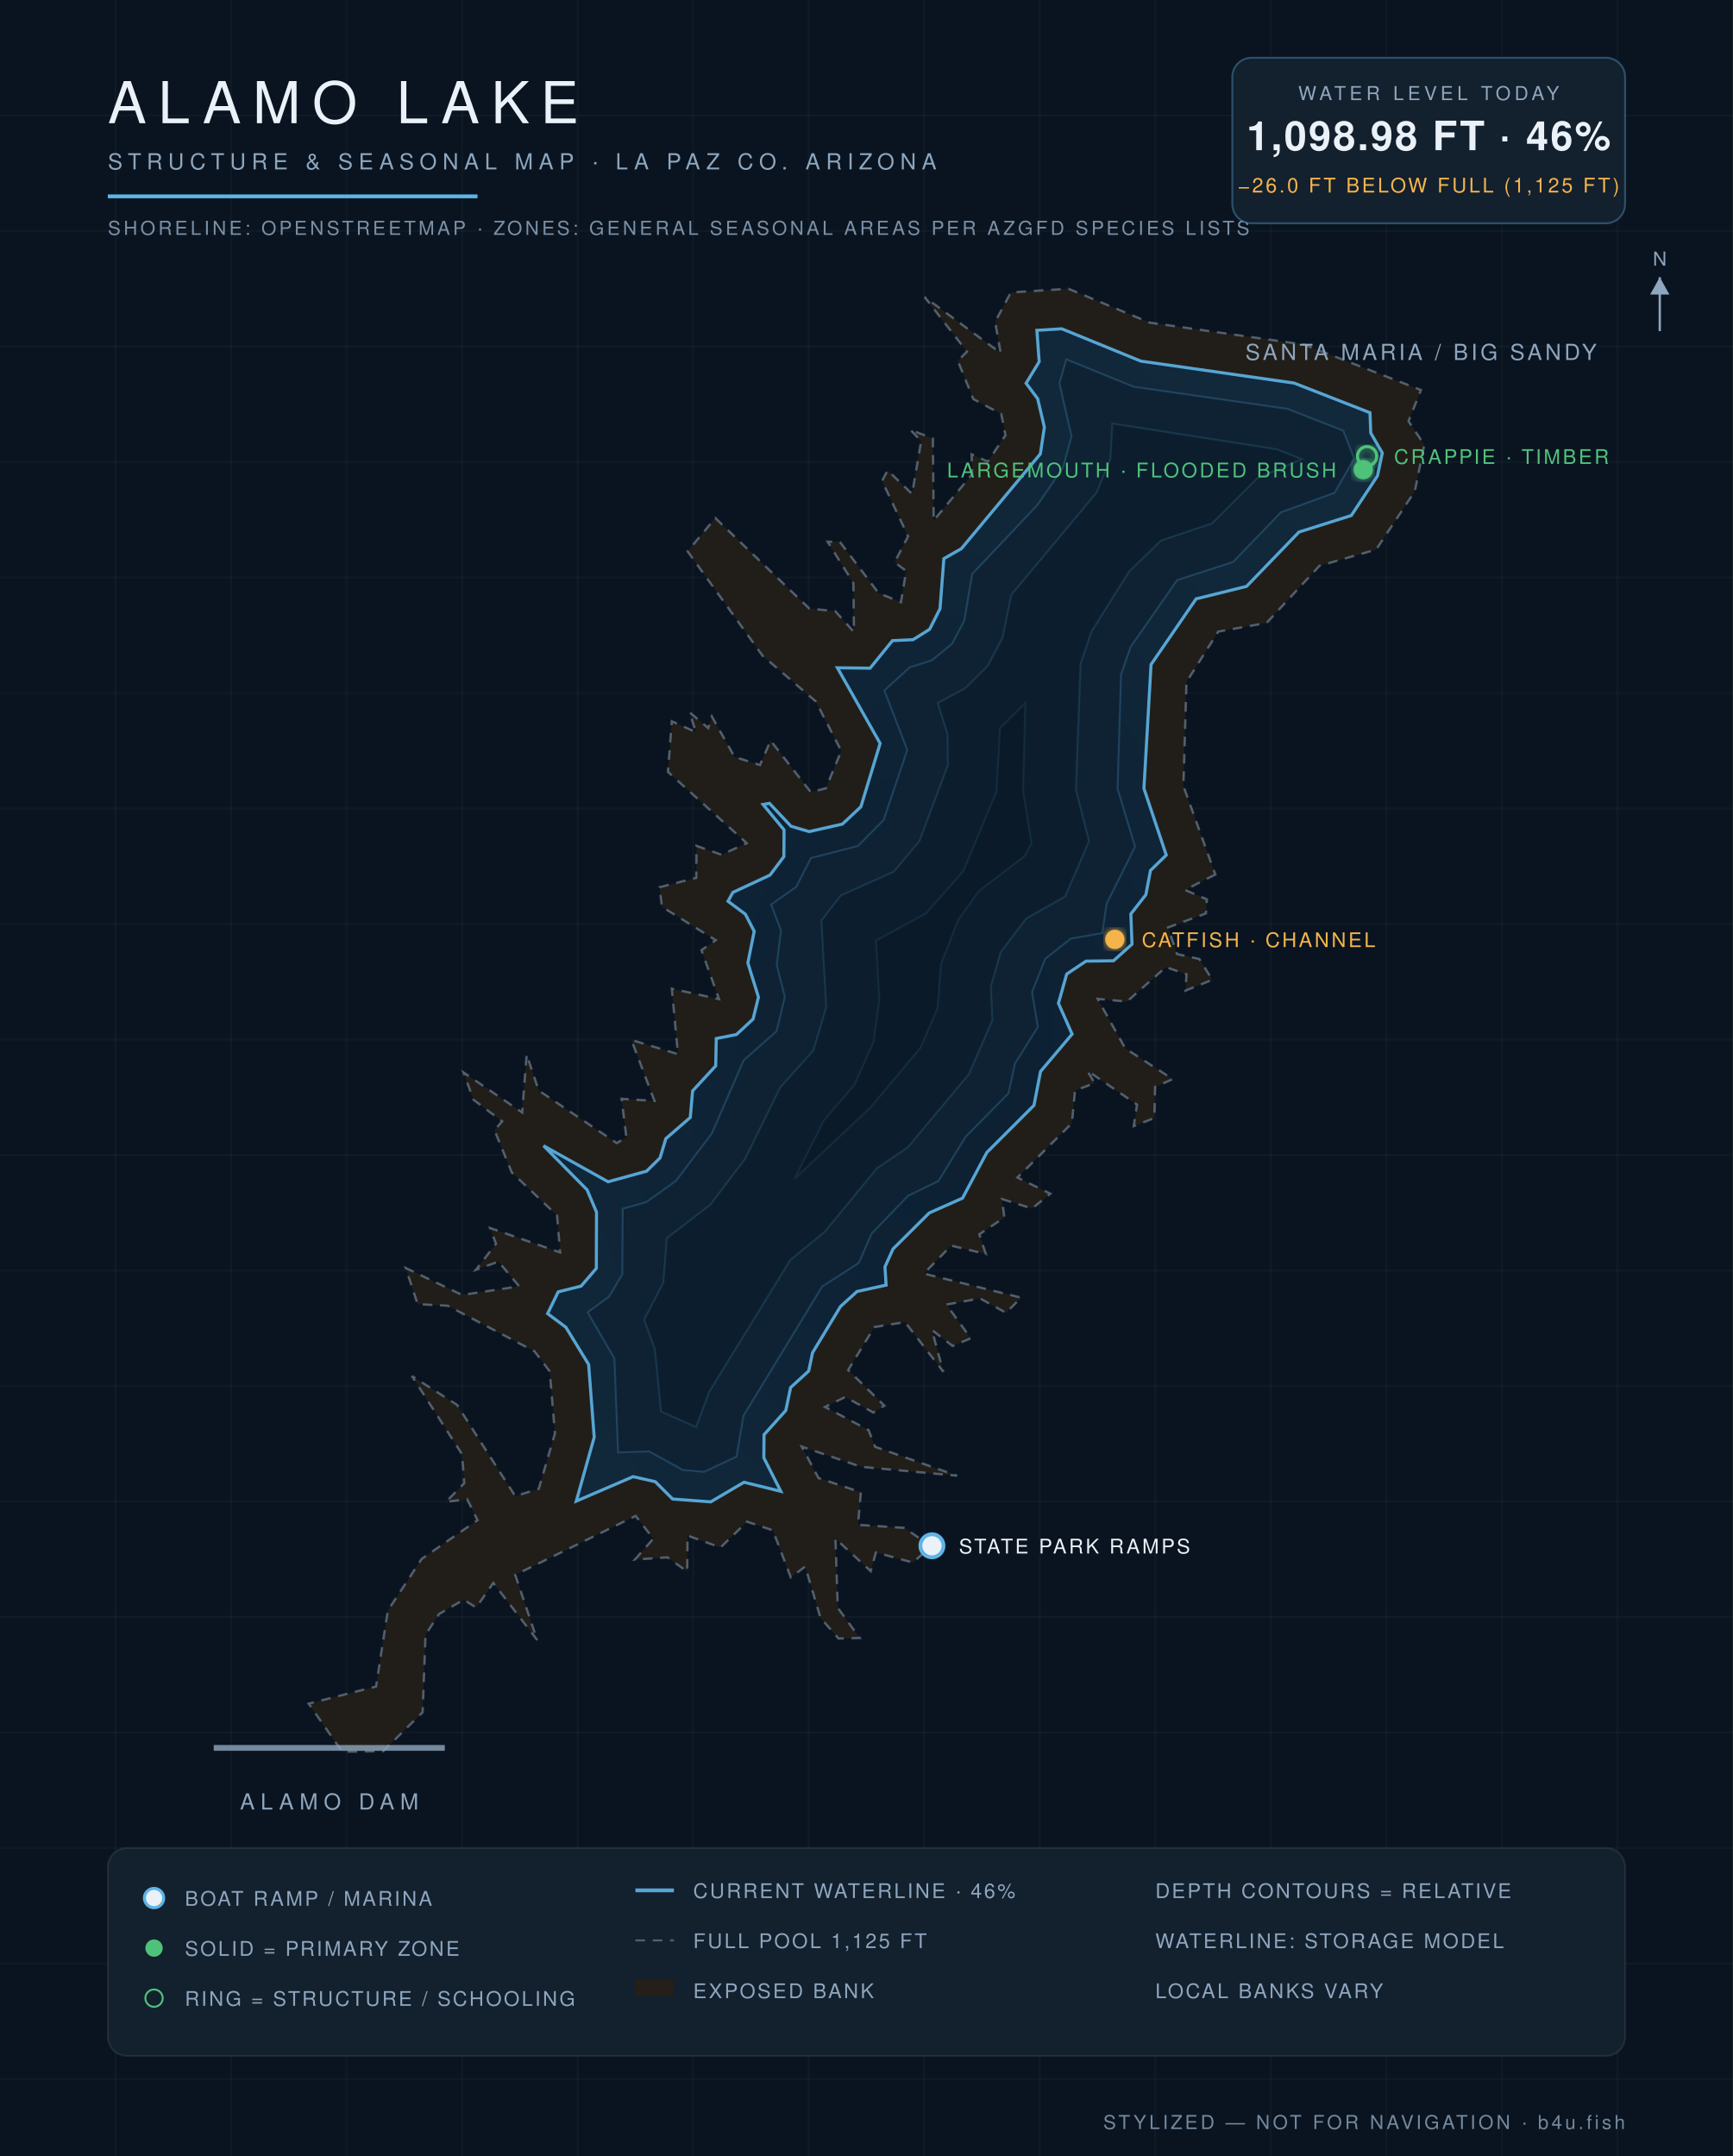
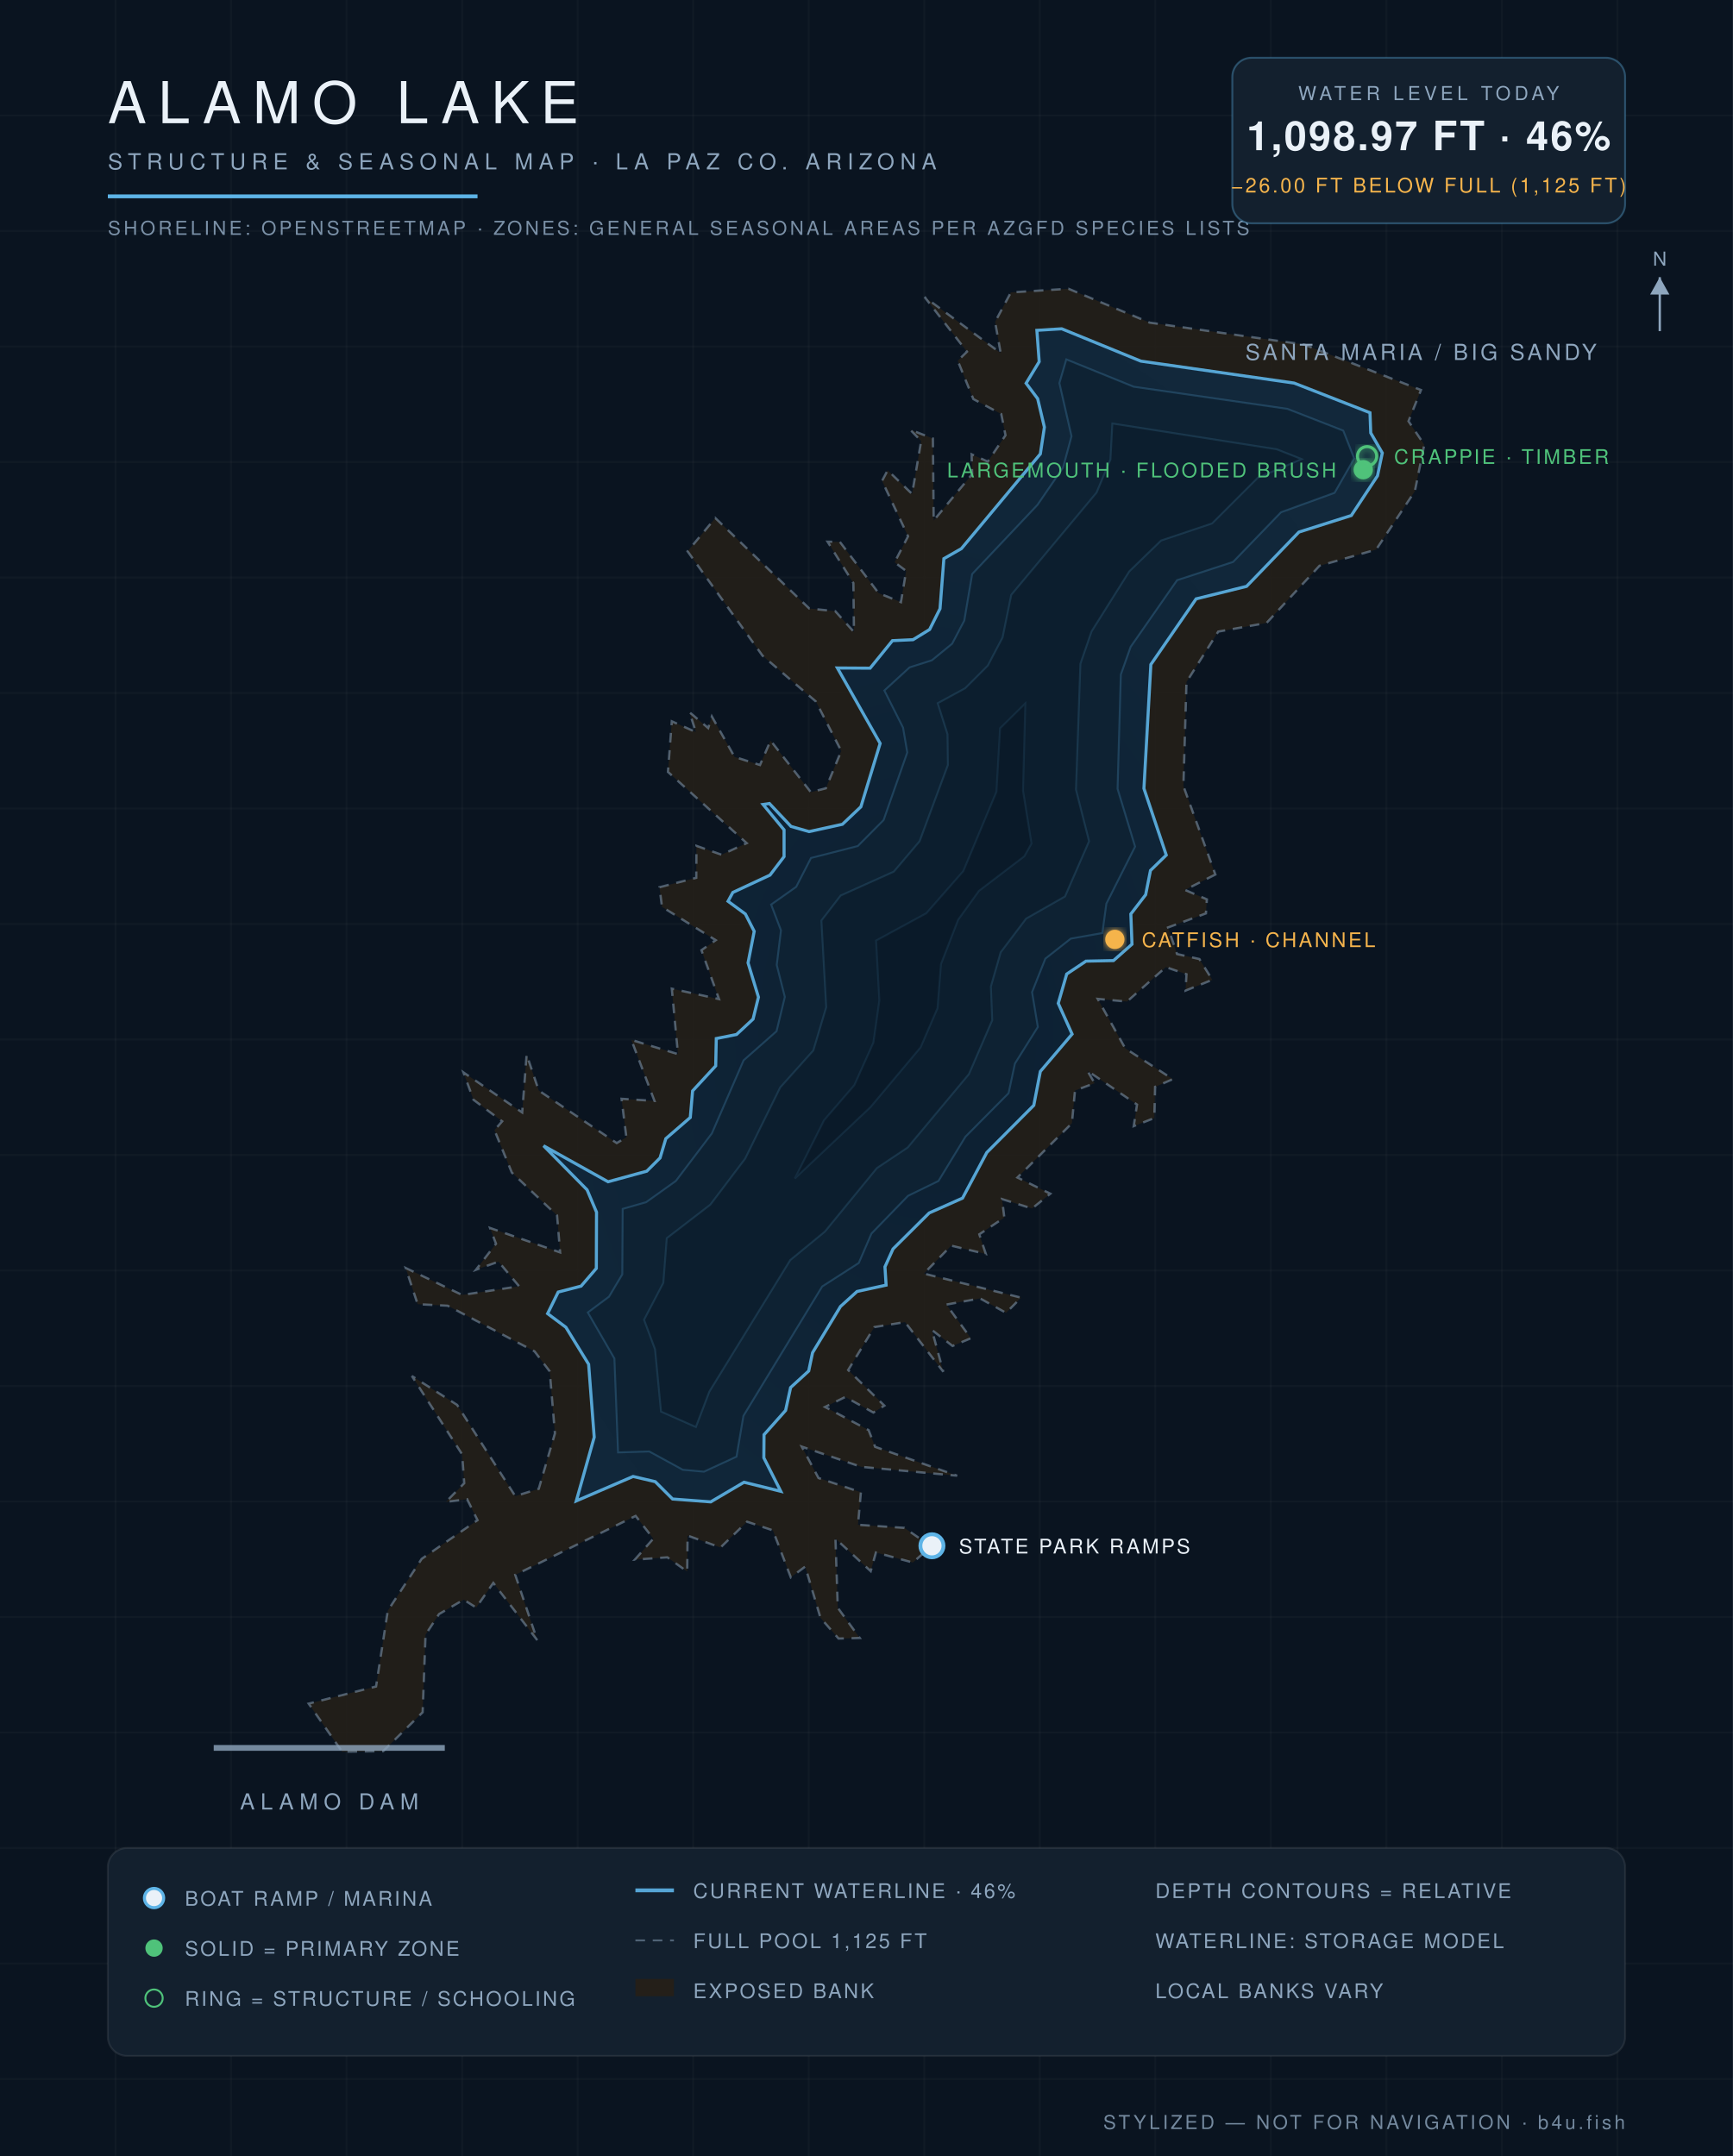
<svg xmlns="http://www.w3.org/2000/svg" viewBox="0 0 900 1120" font-family="Helvetica,Arial,sans-serif">
  <defs>
    <radialGradient id="wg" cx="45%" cy="60%" r="80%">
      <stop offset="0%" stop-color="#0c1f31" />
      <stop offset="55%" stop-color="#102639" />
      <stop offset="100%" stop-color="#13293c" />
    </radialGradient>
    <filter id="glow">
      <feGaussianBlur stdDeviation="2.2" result="b" />
      <feMerge>
        <feMergeNode in="b" />
        <feMergeNode in="SourceGraphic" />
      </feMerge>
    </filter>
  </defs>
  <rect width="900" height="1120" fill="#0a1420" />
  <g stroke="#ffffff" stroke-opacity="0.025">
    <line x1="60" y1="0" x2="60" y2="1120" />
    <line x1="120" y1="0" x2="120" y2="1120" />
    <line x1="180" y1="0" x2="180" y2="1120" />
    <line x1="240" y1="0" x2="240" y2="1120" />
    <line x1="300" y1="0" x2="300" y2="1120" />
    <line x1="360" y1="0" x2="360" y2="1120" />
    <line x1="420" y1="0" x2="420" y2="1120" />
    <line x1="480" y1="0" x2="480" y2="1120" />
    <line x1="540" y1="0" x2="540" y2="1120" />
    <line x1="600" y1="0" x2="600" y2="1120" />
    <line x1="660" y1="0" x2="660" y2="1120" />
    <line x1="720" y1="0" x2="720" y2="1120" />
    <line x1="780" y1="0" x2="780" y2="1120" />
    <line x1="840" y1="0" x2="840" y2="1120" />
    <line x1="0" y1="60" x2="900" y2="60" />
    <line x1="0" y1="120" x2="900" y2="120" />
    <line x1="0" y1="180" x2="900" y2="180" />
    <line x1="0" y1="240" x2="900" y2="240" />
    <line x1="0" y1="300" x2="900" y2="300" />
    <line x1="0" y1="360" x2="900" y2="360" />
    <line x1="0" y1="420" x2="900" y2="420" />
    <line x1="0" y1="480" x2="900" y2="480" />
    <line x1="0" y1="540" x2="900" y2="540" />
    <line x1="0" y1="600" x2="900" y2="600" />
    <line x1="0" y1="660" x2="900" y2="660" />
    <line x1="0" y1="720" x2="900" y2="720" />
    <line x1="0" y1="780" x2="900" y2="780" />
    <line x1="0" y1="840" x2="900" y2="840" />
    <line x1="0" y1="900" x2="900" y2="900" />
    <line x1="0" y1="960" x2="900" y2="960" />
    <line x1="0" y1="1020" x2="900" y2="1020" />
    <line x1="0" y1="1080" x2="900" y2="1080" />
  </g>
  <path d="M 631.2,454.3 L 615.4,462.3 L 626.8,467.2 L 626.3,474.5 L 606.6,481.8 L 611.3,495.6 L 622.9,498.2 L 629.6,509.0 L 615.7,514.6 L 616.2,506.1 L 605.5,502.4 L 585.3,520.3 L 570.1,518.9 L 584.4,544.6 L 609.1,560.6 L 599.9,564.6 L 599.5,580.8 L 588.8,585.0 L 590.5,573.8 L 564.7,556.2 L 568.5,562.7 L 558.3,566.5 L 556.7,583.5 L 528.4,611.7 L 545.5,620.1 L 536.0,627.8 L 520.4,622.9 L 521.6,632.5 L 508.6,641.2 L 512.0,651.4 L 494.0,647.1 L 479.8,661.6 L 530.3,674.1 L 522.5,682.0 L 509.0,674.5 L 491.5,677.7 L 504.2,695.2 L 494.7,699.2 L 484.0,690.9 L 489.9,712.6 L 470.0,686.8 L 454.1,689.4 L 440.5,711.7 L 459.3,730.2 L 453.6,733.8 L 439.0,725.7 L 428.5,730.9 L 451.1,742.9 L 454.5,751.6 L 497.1,766.6 L 447.3,762.0 L 416.4,751.5 L 425.1,767.8 L 447.1,775.2 L 445.6,792.1 L 469.7,793.7 L 483.6,803.3 L 474.1,811.7 L 454.9,806.5 L 452.2,816.2 L 433.9,799.3 L 435.1,835.2 L 446.5,850.9 L 435.5,851.2 L 426.1,840.4 L 418.2,813.8 L 410.7,819.4 L 401.4,795.0 L 388.0,790.5 L 374.2,803.9 L 357.1,797.7 L 356.9,816.4 L 346.6,809.0 L 329.7,810.2 L 339.3,799.3 L 330.1,787.5 L 267.6,818.1 L 279.0,852.0 L 256.2,822.3 L 247.3,835.1 L 240.8,831.0 L 228.0,838.5 L 221.0,849.2 L 219.5,889.5 L 199.0,909.7 L 177.7,910.0 L 160.3,885.0 L 195.3,876.1 L 201.4,836.7 L 219.0,809.8 L 248.0,789.7 L 242.6,778.8 L 231.6,780.2 L 241.1,770.5 L 240.0,755.5 L 213.9,714.8 L 237.4,729.8 L 267.6,777.2 L 279.8,773.4 L 288.2,744.6 L 285.5,712.4 L 277.6,702.0 L 232.5,678.3 L 216.9,677.5 L 210.7,658.7 L 240.0,672.7 L 269.6,668.2 L 258.9,655.4 L 247.2,659.6 L 257.6,646.1 L 254.5,637.9 L 290.9,650.6 L 289.3,631.4 L 265.8,609.1 L 256.8,587.1 L 260.8,582.5 L 245.9,571.3 L 240.7,557.1 L 271.2,577.9 L 273.5,547.8 L 279.8,566.5 L 320.3,593.8 L 325.3,590.8 L 322.8,570.8 L 339.9,571.9 L 327.9,540.2 L 352.1,547.6 L 348.9,513.6 L 373.4,519.0 L 364.3,493.6 L 371.7,488.4 L 343.8,471.1 L 342.5,460.9 L 361.6,456.0 L 361.7,439.4 L 374.7,444.0 L 387.8,438.0 L 346.9,401.0 L 348.9,374.7 L 361.4,380.3 L 358.1,370.0 L 367.8,378.2 L 369.7,372.2 L 381.5,393.2 L 394.7,397.4 L 400.2,384.7 L 421.1,411.5 L 428.9,409.5 L 436.9,390.1 L 423.7,364.4 L 396.0,340.6 L 357.1,286.4 L 371.5,269.1 L 420.3,316.1 L 433.8,317.5 L 443.5,328.3 L 443.2,302.9 L 429.8,281.4 L 436.2,281.5 L 456.3,308.1 L 467.9,312.8 L 470.6,296.6 L 464.6,292.1 L 471.6,278.6 L 458.1,249.8 L 461.0,244.3 L 473.7,256.6 L 478.4,229.1 L 472.7,223.2 L 484.5,227.8 L 484.9,270.4 L 504.9,246.3 L 504.6,236.0 L 513.0,239.8 L 522.2,226.1 L 520.0,215.1 L 505.5,207.3 L 497.4,187.4 L 502.2,182.7 L 480.2,154.3 L 519.7,183.4 L 516.8,167.2 L 525.0,151.9 L 554.9,150.0 L 597.1,167.6 L 677.3,179.0 L 738.0,202.6 L 731.5,218.8 L 739.7,231.0 L 734.8,255.2 L 714.7,285.5 L 685.3,293.9 L 657.8,323.6 L 632.7,328.1 L 616.2,354.3 L 614.6,408.3 L 631.2,454.3 Z" fill="#241f19" fill-opacity="0.9" stroke="#8ea6be" stroke-opacity="0.5" stroke-width="1.2" stroke-dasharray="5 4" />
-   <path d="M 299.3,779.8 L 308.6,746.6 L 305.7,708.8 L 293.9,689.5 L 284.4,682.4 L 289.9,671.1 L 301.8,668.1 L 309.7,658.9 L 309.8,629.7 L 304.9,618.1 L 282.3,595.2 L 315.8,613.9 L 335.8,608.4 L 342.8,601.5 L 345.8,591.5 L 358.5,580.5 L 359.7,566.7 L 371.7,553.7 L 372.0,539.5 L 382.5,537.4 L 391.1,529.4 L 393.9,518.0 L 388.4,500.2 L 391.7,483.8 L 387.1,474.9 L 378.1,468.2 L 380.6,463.6 L 399.9,454.6 L 407.1,445.0 L 407.2,431.1 L 396.3,417.9 L 399.6,417.3 L 410.8,429.2 L 420.2,432.0 L 437.5,428.1 L 447.1,419.1 L 457.1,386.2 L 434.9,346.9 L 451.9,347.1 L 463.5,332.8 L 474.2,332.3 L 482.8,326.9 L 488.2,316.2 L 490.2,290.2 L 499.3,285.0 L 540.3,235.8 L 542.4,221.9 L 538.9,207.1 L 532.9,199.1 L 539.7,187.9 L 538.5,171.6 L 551.4,170.8 L 592.5,187.6 L 672.1,199.0 L 711.5,214.4 L 711.9,224.9 L 717.9,235.3 L 715.4,247.2 L 701.8,267.8 L 674.6,276.4 L 647.4,304.6 L 621.2,311.1 L 597.8,345.2 L 594.1,409.6 L 605.7,444.2 L 597.5,452.2 L 595.1,464.8 L 587.3,474.8 L 587.9,490.5 L 578.3,499.1 L 564.0,499.3 L 554.0,506.0 L 549.7,521.2 L 556.8,537.2 L 540.4,556.6 L 537.0,574.2 L 512.5,598.7 L 499.9,622.4 L 482.6,630.1 L 463.8,648.8 L 459.6,658.1 L 460.2,667.6 L 445.1,670.9 L 436.5,678.7 L 422.0,702.7 L 420.0,712.2 L 410.6,720.8 L 408.1,732.7 L 396.8,745.3 L 396.7,757.3 L 405.5,774.7 L 386.4,770.0 L 369.1,780.2 L 349.3,778.7 L 340.3,769.7 L 328.8,767.1 L 299.3,779.8 Z" fill="url(#wg)" stroke="#5eb4e7" stroke-opacity="0.9" stroke-width="1.6" />
-   <path d="M 323.4,627.9 L 335.6,624.5 L 351.0,613.5 L 369.7,588.8 L 386.2,550.8 L 403.3,535.7 L 407.6,517.9 L 403.4,501.3 L 405.6,483.3 L 400.5,469.9 L 413.5,460.7 L 421.2,445.7 L 445.5,439.5 L 458.9,426.0 L 471.2,389.6 L 459.3,358.7 L 472.4,346.7 L 484.0,343.0 L 494.5,334.4 L 500.8,322.4 L 504.9,298.2 L 538.8,262.3 L 552.1,242.9 L 556.5,226.6 L 550.2,199.0 L 553.8,186.7 L 588.8,200.9 L 668.6,212.4 L 697.6,223.7 L 703.3,238.2 L 693.1,256.0 L 665.3,266.1 L 640.4,291.9 L 611.3,301.4 L 587.2,336.0 L 582.2,350.4 L 580.4,409.8 L 589.5,439.8 L 574.7,469.5 L 572.5,484.7 L 556.1,487.6 L 542.9,498.0 L 536.0,515.4 L 539.0,533.5 L 527.1,552.5 L 523.8,567.9 L 501.5,590.5 L 487.4,613.5 L 471.6,621.2 L 452.7,640.8 L 446.0,656.1 L 427.0,668.3 L 386.1,735.5 L 382.5,756.7 L 365.6,764.6 L 354.6,763.6 L 337.2,754.0 L 321.0,754.5 L 319.1,705.7 L 305.2,681.7 L 316.3,673.6 L 323.2,662.0 L 323.4,627.9 Z" fill="#0e2233" stroke="#5eb4e7" stroke-opacity="0.22" stroke-width="1" />
-   <path d="M 343.3,733.3 L 340.1,700.9 L 334.5,685.6 L 344.5,666.3 L 346.3,643.2 L 368.9,625.8 L 387.0,601.9 L 405.2,564.9 L 422.4,545.7 L 429.1,523.2 L 426.6,478.2 L 436.6,465.2 L 464.2,452.8 L 477.5,436.9 L 492.3,397.4 L 492.1,381.4 L 487.0,365.2 L 501.3,357.5 L 513.0,345.8 L 520.7,331.1 L 525.2,309.0 L 569.5,255.9 L 576.6,238.7 L 577.7,220.0 L 663.1,233.4 L 676.1,238.5 L 653.2,248.2 L 629.5,271.9 L 603.0,280.8 L 586.5,296.8 L 566.9,328.0 L 561.2,344.8 L 558.8,410.2 L 565.6,437.0 L 553.2,465.7 L 532.9,477.2 L 519.7,494.7 L 514.6,512.5 L 515.4,530.0 L 503.2,558.0 L 471.4,596.1 L 455.5,606.8 L 428.4,639.8 L 410.4,654.6 L 368.4,722.9 L 361.5,741.3 L 343.3,733.3 Z" fill="#0c1e2e" stroke="#5eb4e7" stroke-opacity="0.15" stroke-width="1" />
-   <path d="M 428.0,581.9 L 443.7,563.7 L 453.6,541.6 L 456.7,519.7 L 455.0,488.6 L 481.1,474.4 L 500.3,452.5 L 517.5,411.3 L 519.4,378.3 L 532.5,365.3 L 531.3,410.7 L 535.7,438.2 L 532.0,444.8 L 508.4,462.8 L 497.6,477.8 L 488.7,500.8 L 486.9,523.7 L 478.1,544.2 L 452.1,575.2 L 412.6,612.4 L 428.0,581.9 Z" fill="#0a1a29" stroke="#5eb4e7" stroke-opacity="0.1" stroke-width="1" />
+   <path d="M 299.3,779.7 L 308.6,746.6 L 305.7,708.7 L 293.9,689.5 L 284.4,682.4 L 289.9,671.2 L 301.8,668.1 L 309.7,658.9 L 309.8,629.7 L 304.9,618.1 L 282.3,595.2 L 315.8,613.9 L 335.9,608.4 L 342.8,601.5 L 345.8,591.5 L 358.5,580.5 L 359.7,566.7 L 371.7,553.7 L 372.0,539.5 L 382.5,537.4 L 391.1,529.4 L 393.9,518.0 L 388.5,500.2 L 391.7,483.8 L 387.1,474.8 L 378.1,468.2 L 380.6,463.6 L 399.9,454.6 L 407.2,445.0 L 407.2,431.1 L 396.3,417.9 L 399.6,417.4 L 410.8,429.3 L 420.2,432.0 L 437.5,428.2 L 447.1,419.1 L 457.1,386.2 L 434.9,347.0 L 451.9,347.1 L 463.5,332.8 L 474.2,332.3 L 482.8,327.0 L 488.2,316.2 L 490.2,290.2 L 499.3,285.0 L 540.3,235.8 L 542.4,221.9 L 538.9,207.1 L 532.9,199.1 L 539.7,187.9 L 538.5,171.6 L 551.4,170.8 L 592.5,187.6 L 672.1,199.0 L 711.5,214.4 L 711.9,224.9 L 717.9,235.3 L 715.4,247.2 L 701.8,267.8 L 674.6,276.4 L 647.4,304.6 L 621.2,311.1 L 597.7,345.2 L 594.1,409.6 L 605.7,444.2 L 597.5,452.2 L 595.0,464.8 L 587.3,474.8 L 587.9,490.5 L 578.3,499.0 L 564.0,499.3 L 554.0,506.0 L 549.6,521.2 L 556.8,537.2 L 540.3,556.6 L 536.9,574.2 L 512.5,598.7 L 499.9,622.4 L 482.6,630.1 L 463.8,648.8 L 459.6,658.1 L 460.2,667.6 L 445.1,670.9 L 436.5,678.7 L 422.0,702.7 L 420.0,712.2 L 410.6,720.8 L 408.0,732.7 L 396.8,745.3 L 396.7,757.3 L 405.5,774.7 L 386.4,770.0 L 369.1,780.2 L 349.3,778.7 L 340.3,769.7 L 328.8,767.0 L 299.3,779.7 Z" fill="url(#wg)" stroke="#5eb4e7" stroke-opacity="0.9" stroke-width="1.6" />
+   <path d="M 323.4,628.0 L 335.6,624.5 L 351.0,613.5 L 369.7,588.8 L 386.2,550.8 L 403.3,535.7 L 407.6,517.9 L 403.4,501.3 L 405.6,483.3 L 400.5,469.9 L 413.5,460.7 L 421.2,445.7 L 445.5,439.5 L 458.9,426.0 L 471.2,390.9 L 469.0,378.0 L 459.3,358.7 L 472.4,346.7 L 484.0,343.0 L 494.5,334.4 L 500.8,322.4 L 504.9,298.2 L 538.8,262.3 L 552.1,242.9 L 556.5,226.6 L 550.2,199.0 L 553.8,186.7 L 588.8,200.9 L 668.6,212.4 L 697.6,223.7 L 703.3,238.2 L 693.1,256.0 L 665.3,266.1 L 640.4,291.9 L 611.3,301.4 L 587.2,336.0 L 582.1,350.4 L 580.4,409.8 L 589.5,439.8 L 574.6,469.4 L 572.5,484.7 L 556.1,487.6 L 542.9,498.0 L 536.0,515.4 L 539.0,533.5 L 527.1,552.5 L 523.8,567.9 L 501.4,590.5 L 487.4,613.5 L 471.6,621.2 L 452.6,640.8 L 446.0,656.1 L 427.0,668.3 L 386.1,735.5 L 382.5,756.7 L 365.6,764.5 L 354.6,763.5 L 337.2,754.0 L 321.0,754.5 L 319.1,705.7 L 305.3,681.8 L 316.3,673.6 L 323.2,662.0 L 323.4,628.0 Z" fill="#0e2233" stroke="#5eb4e7" stroke-opacity="0.22" stroke-width="1" />
+   <path d="M 343.3,733.3 L 340.2,700.9 L 334.5,685.6 L 344.5,666.4 L 346.3,643.2 L 368.9,625.8 L 387.0,601.9 L 405.2,564.9 L 422.4,545.7 L 429.1,523.2 L 426.6,478.2 L 436.6,465.2 L 464.2,452.8 L 477.6,437.0 L 492.3,397.4 L 492.1,381.4 L 487.0,365.3 L 501.3,357.5 L 513.0,345.8 L 520.7,331.1 L 525.2,309.0 L 569.5,255.9 L 576.7,238.7 L 577.7,220.0 L 663.1,233.4 L 676.0,238.5 L 653.2,248.2 L 629.5,271.9 L 603.0,280.8 L 586.5,296.8 L 566.9,328.0 L 561.1,344.8 L 558.8,410.2 L 565.6,437.0 L 553.1,465.7 L 532.9,477.2 L 519.7,494.7 L 514.6,512.5 L 515.3,530.0 L 503.2,558.0 L 471.4,596.1 L 455.4,606.8 L 428.4,639.8 L 410.4,654.6 L 368.4,722.9 L 361.4,741.3 L 343.3,733.3 Z" fill="#0c1e2e" stroke="#5eb4e7" stroke-opacity="0.15" stroke-width="1" />
+   <path d="M 428.0,581.9 L 443.7,563.7 L 453.6,541.6 L 456.7,519.7 L 455.0,488.6 L 481.1,474.4 L 500.3,452.5 L 517.5,411.3 L 519.4,378.3 L 532.5,365.4 L 531.3,410.7 L 535.7,438.2 L 532.0,444.8 L 508.4,462.8 L 497.6,477.8 L 488.7,500.8 L 486.9,523.7 L 478.1,544.1 L 452.1,575.1 L 412.8,612.2 L 428.0,581.9 Z" fill="#0a1a29" stroke="#5eb4e7" stroke-opacity="0.1" stroke-width="1" />
  <text x="738" y="187" fill="#8ea6be" font-size="11.5" letter-spacing="1.6" text-anchor="middle">SANTA MARIA / BIG SANDY</text>
  <line x1="111" y1="908" x2="231" y2="908" stroke="#8ea6be" stroke-width="3" stroke-opacity="0.8" />
  <text x="171" y="940" fill="#8ea6be" font-size="11.5" letter-spacing="3" text-anchor="middle">ALAMO DAM</text>
  <circle cx="484" cy="803" r="6" fill="#eaf1f8" stroke="#5eb4e7" stroke-width="2" />
  <text x="498" y="807" fill="#eaf1f8" font-size="10.5" letter-spacing="1.2" text-anchor="start">STATE PARK RAMPS</text>
  <circle cx="708" cy="244" r="5" fill="#4fc27a" filter="url(#glow)" />
  <text x="694" y="248" fill="#4fc27a" font-size="10.5" letter-spacing="1.2" text-anchor="end">LARGEMOUTH · FLOODED BRUSH</text>
  <circle cx="710" cy="237" r="5" fill="none" stroke="#4fc27a" stroke-width="1.6" filter="url(#glow)" />
  <text x="724" y="241" fill="#4fc27a" font-size="10.5" letter-spacing="1.2" text-anchor="start">CRAPPIE · TIMBER</text>
  <circle cx="579" cy="488" r="5" fill="#f5b44c" filter="url(#glow)" />
  <text x="593" y="492" fill="#f5b44c" font-size="10.5" letter-spacing="1.2" text-anchor="start">CATFISH · CHANNEL</text>
  <text x="56" y="64" fill="#eaf1f8" font-size="30" letter-spacing="6" font-weight="300">ALAMO LAKE</text>
  <text x="56" y="88" fill="#8ea6be" font-size="11.5" letter-spacing="3">STRUCTURE &amp; SEASONAL MAP · LA PAZ CO. ARIZONA</text>
  <line x1="56" y1="102" x2="248" y2="102" stroke="#5eb4e7" stroke-width="2" />
  <text x="56" y="122" fill="#8ea6be" font-size="10" letter-spacing="1.5" opacity="0.85">SHORELINE: OPENSTREETMAP · ZONES: GENERAL SEASONAL AREAS PER AZGFD SPECIES LISTS</text>
  <g>
    <rect x="640" y="30" width="204" height="86" rx="10" fill="#13202e" stroke="#5eb4e7" stroke-opacity="0.35" />
    <text x="742" y="52" fill="#8ea6be" font-size="10" letter-spacing="2" text-anchor="middle">WATER LEVEL TODAY</text>
-     <text x="742" y="78" fill="#eaf1f8" font-size="21" letter-spacing="1" text-anchor="middle" font-weight="600">1,098.98 FT · 46%</text>
-     <text x="742" y="100" fill="#f5b44c" font-size="10.5" letter-spacing="1.2" text-anchor="middle">−26.0 FT BELOW FULL (1,125 FT)</text>
+     <text x="742" y="78" fill="#eaf1f8" font-size="21" letter-spacing="1" text-anchor="middle" font-weight="600">1,098.97 FT · 46%</text>
+     <text x="742" y="100" fill="#f5b44c" font-size="10.5" letter-spacing="1.2" text-anchor="middle">−26.00 FT BELOW FULL (1,125 FT)</text>
  </g>
  <g font-size="10.5" letter-spacing="1.1">
    <rect x="56" y="960" width="788" height="108" rx="10" fill="#13202e" stroke="#ffffff" stroke-opacity="0.08" />
    <circle cx="80" cy="986" r="5" fill="#eaf1f8" stroke="#5eb4e7" stroke-width="1.6" />
    <text x="96" y="990" fill="#8ea6be">BOAT RAMP / MARINA</text>
    <circle cx="80" cy="1012" r="4.5" fill="#4fc27a" />
    <text x="96" y="1016" fill="#8ea6be">SOLID = PRIMARY ZONE</text>
    <circle cx="80" cy="1038" r="4.5" fill="none" stroke="#4fc27a" />
    <text x="96" y="1042" fill="#8ea6be">RING = STRUCTURE / SCHOOLING</text>
    <line x1="330" y1="982" x2="350" y2="982" stroke="#5eb4e7" stroke-opacity="0.9" stroke-width="2" />
    <text x="360" y="986" fill="#8ea6be">CURRENT WATERLINE · 46%</text>
    <line x1="330" y1="1008" x2="350" y2="1008" stroke="#8ea6be" stroke-opacity="0.5" stroke-dasharray="5 4" />
    <text x="360" y="1012" fill="#8ea6be">FULL POOL 1,125 FT</text>
    <rect x="330" y="1028" width="20" height="9" fill="#241f19" />
    <text x="360" y="1038" fill="#8ea6be">EXPOSED BANK</text>
    <text x="600" y="986" fill="#8ea6be">DEPTH CONTOURS = RELATIVE</text>
    <text x="600" y="1012" fill="#8ea6be">WATERLINE: STORAGE MODEL</text>
    <text x="600" y="1038" fill="#8ea6be">LOCAL BANKS VARY</text>
  </g>
  <text x="844" y="1106" fill="#8ea6be" font-size="10" letter-spacing="1.5" text-anchor="end" opacity="0.8">STYLIZED — NOT FOR NAVIGATION · b4u.fish</text>
  <g transform="translate(862,158)" stroke="#8ea6be" fill="#8ea6be">
    <line x1="0" y1="14" x2="0" y2="-14" stroke-width="1.2" />
    <path d="M 0,-14 l 5,9 h -10 z" stroke="none" />
    <text x="0" y="-20" font-size="10" text-anchor="middle" stroke="none">N</text>
  </g>
</svg>
